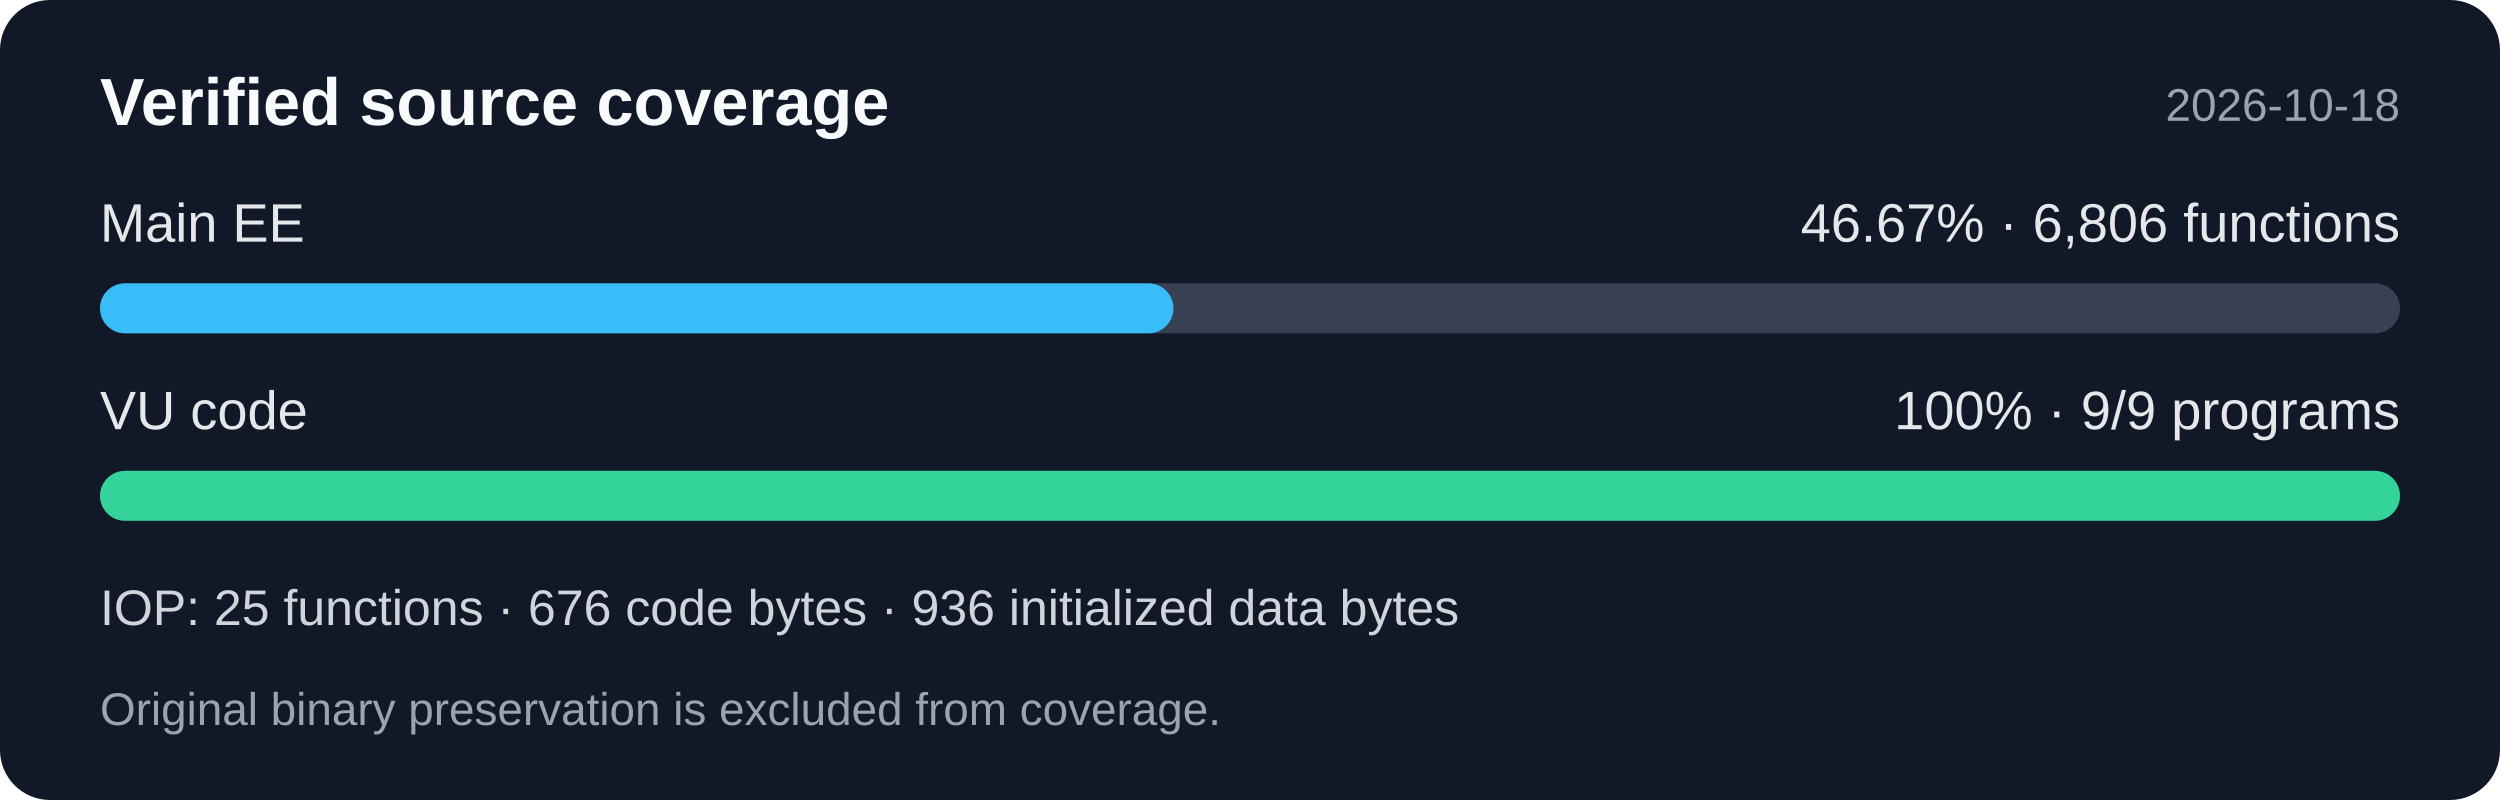
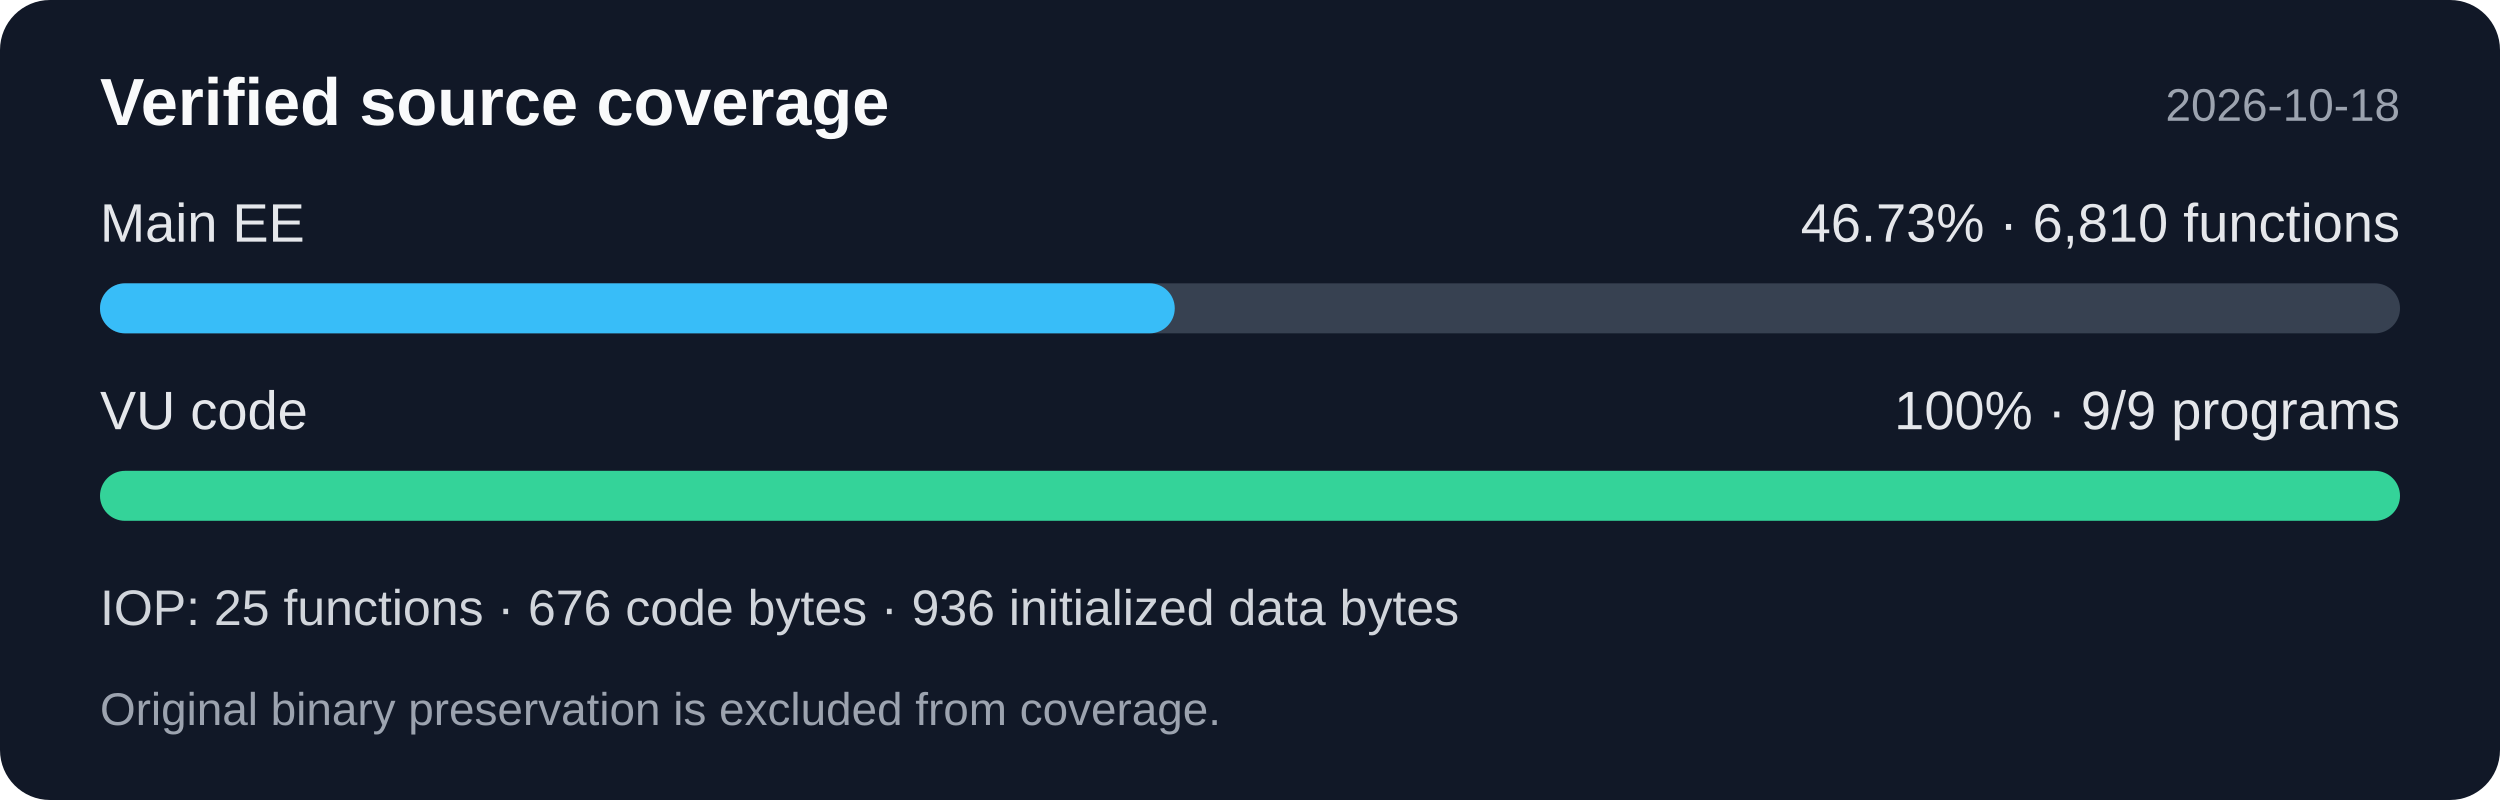
<svg xmlns="http://www.w3.org/2000/svg" width="600" height="192" viewBox="0 0 600 192" role="img" aria-labelledby="title desc">
  <rect width="600" height="192" rx="12" fill="#111827" />
  <g font-family="Segoe UI,Arial,sans-serif">
    <text x="24" y="30" fill="#f9fafb" font-size="16" font-weight="600">Verified source coverage</text>
    <text x="576" y="29" fill="#9ca3af" font-size="11" text-anchor="end">2026-10-18</text>
    <text x="24" y="58" fill="#e5e7eb" font-size="13">Main EE</text>
-     <text x="576" y="58" fill="#e5e7eb" font-size="13" text-anchor="end">46.67% · 6,806 functions</text>
+     <text x="576" y="58" fill="#e5e7eb" font-size="13" text-anchor="end">46.73% · 6,810 functions</text>
    <rect x="24" y="68" width="552" height="12" rx="6" fill="#374151" />
-     <rect x="24" y="68" width="257.626" height="12" rx="6" fill="#38bdf8" />
+     <rect x="24" y="68" width="257.942" height="12" rx="6" fill="#38bdf8" />
    <text x="24" y="103" fill="#e5e7eb" font-size="13">VU code</text>
    <text x="576" y="103" fill="#e5e7eb" font-size="13" text-anchor="end">100% · 9/9 programs</text>
    <rect x="24" y="113" width="552" height="12" rx="6" fill="#34d399" />
    <text x="24" y="150" fill="#d1d5db" font-size="12">IOP: 25 functions · 676 code bytes · 936 initialized data bytes</text>
    <text x="24" y="174" fill="#9ca3af" font-size="11">Original binary preservation is excluded from coverage.</text>
  </g>
</svg>
